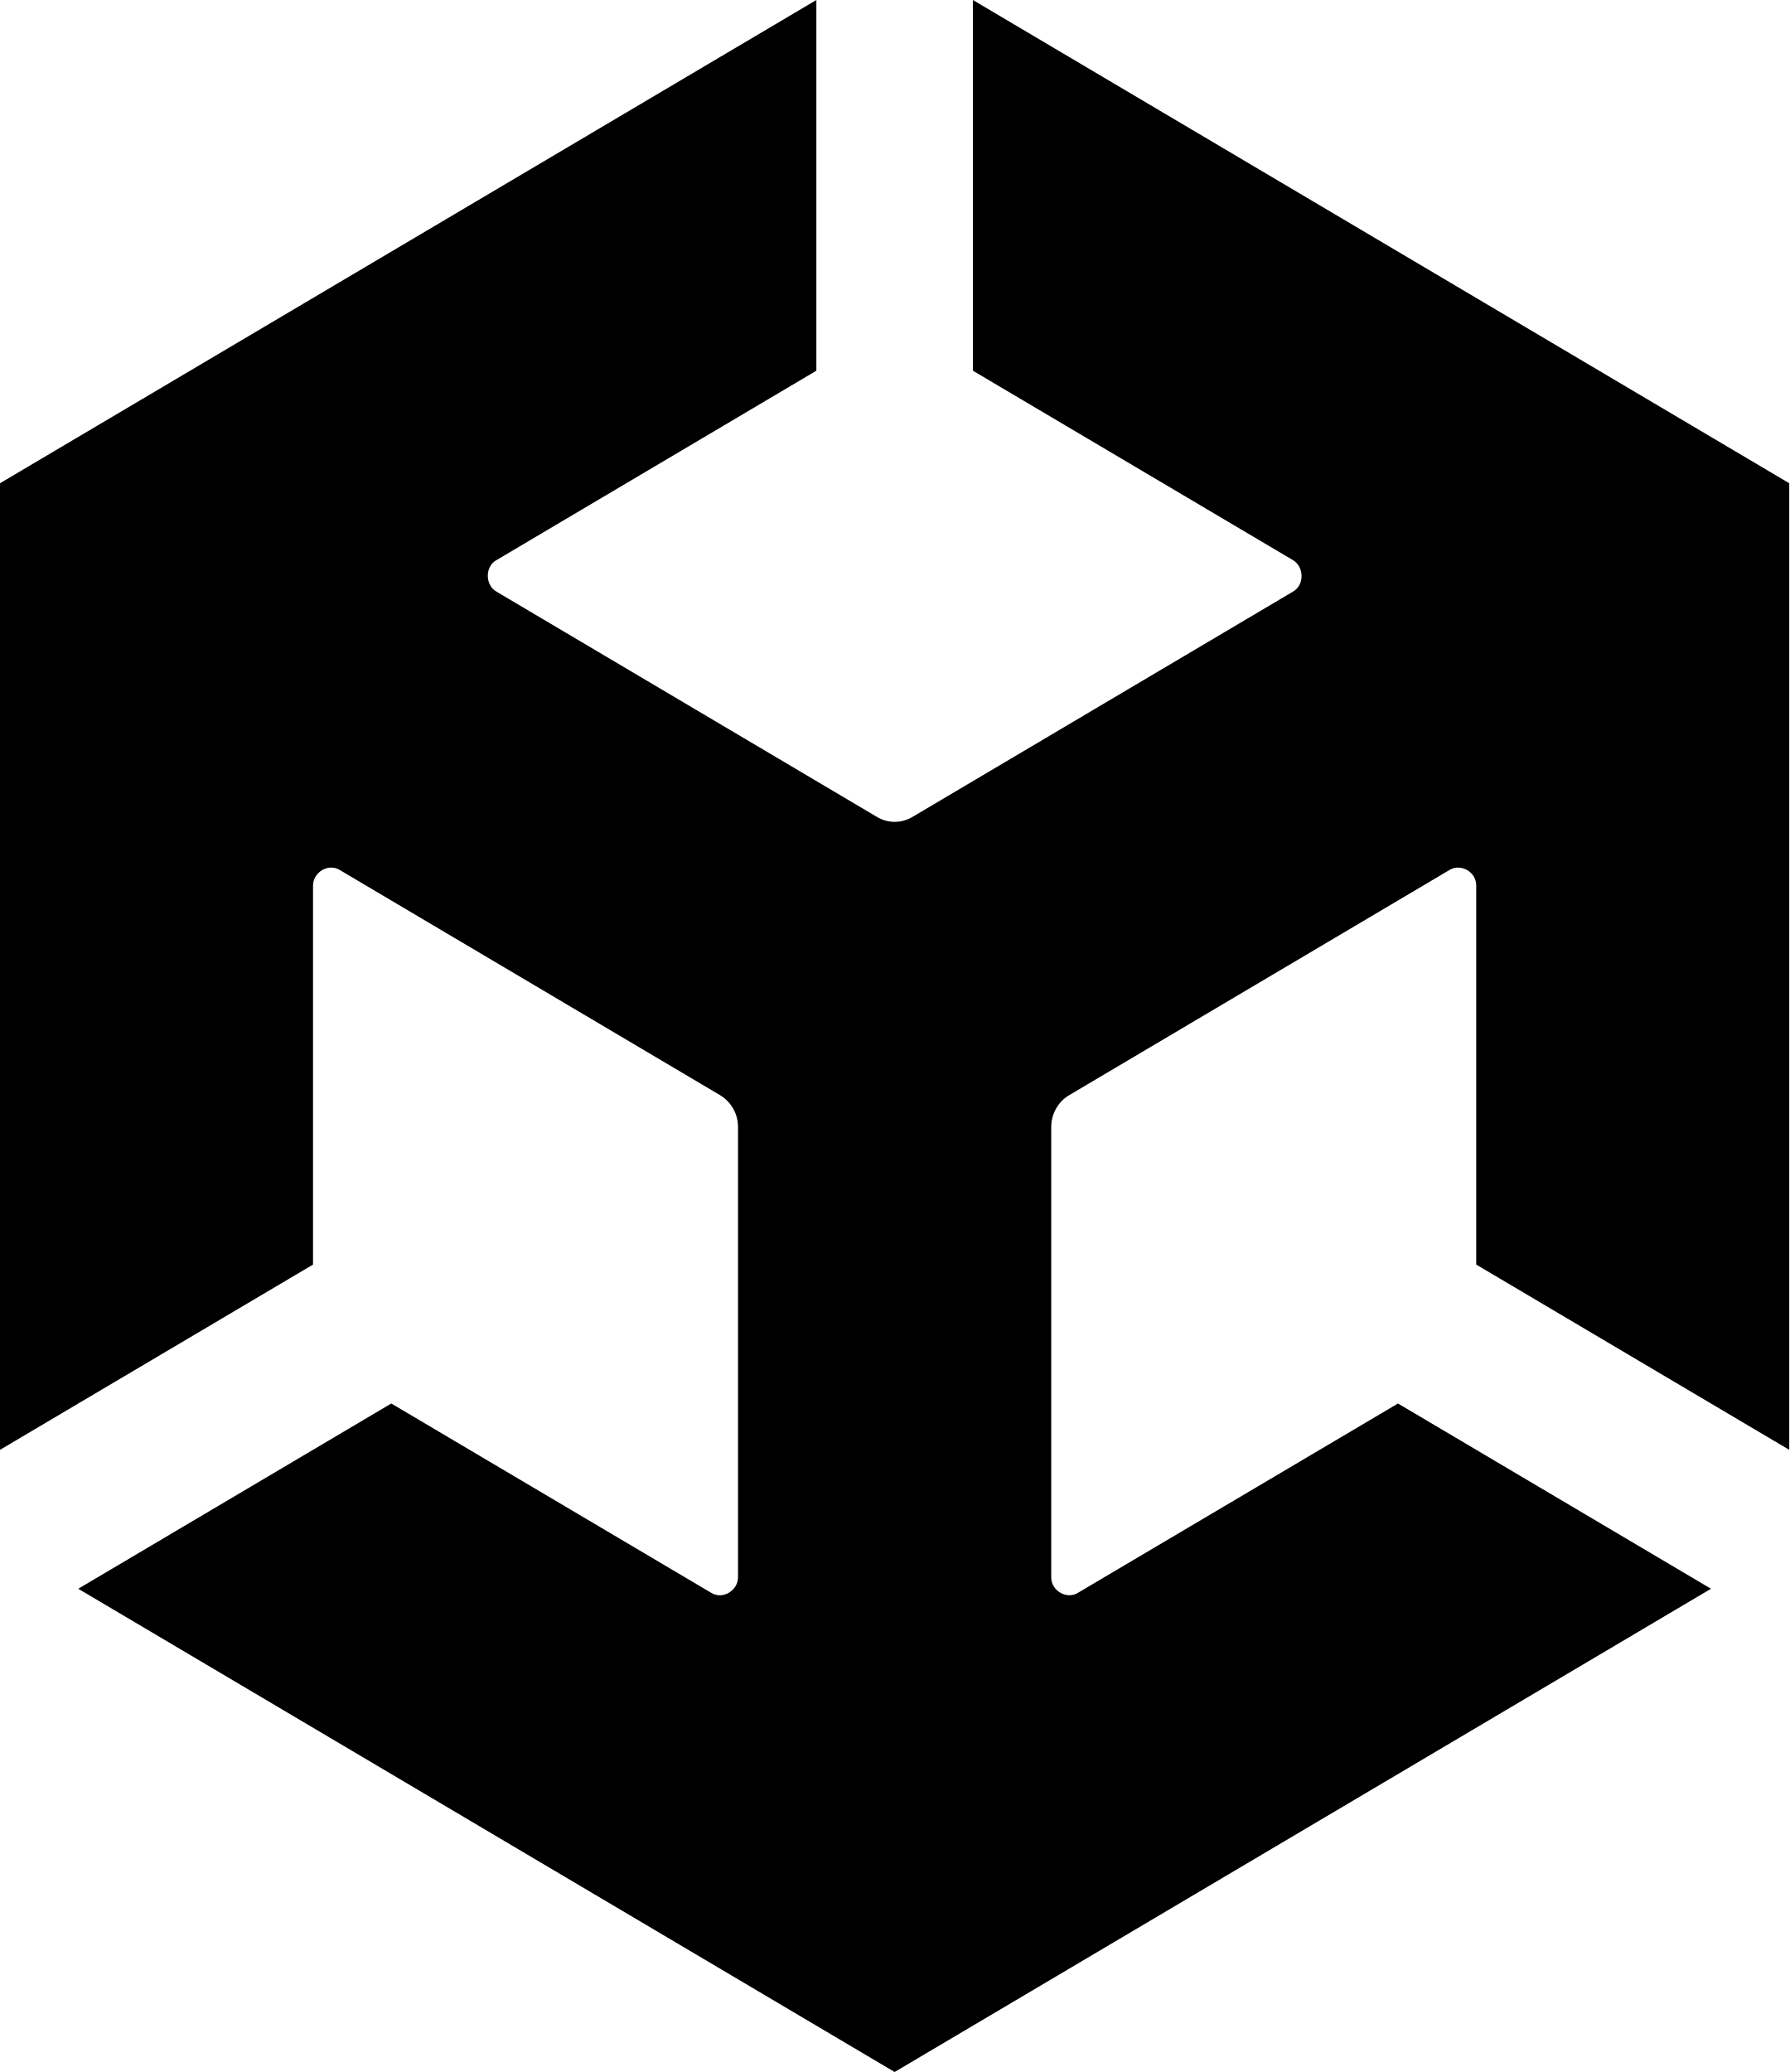
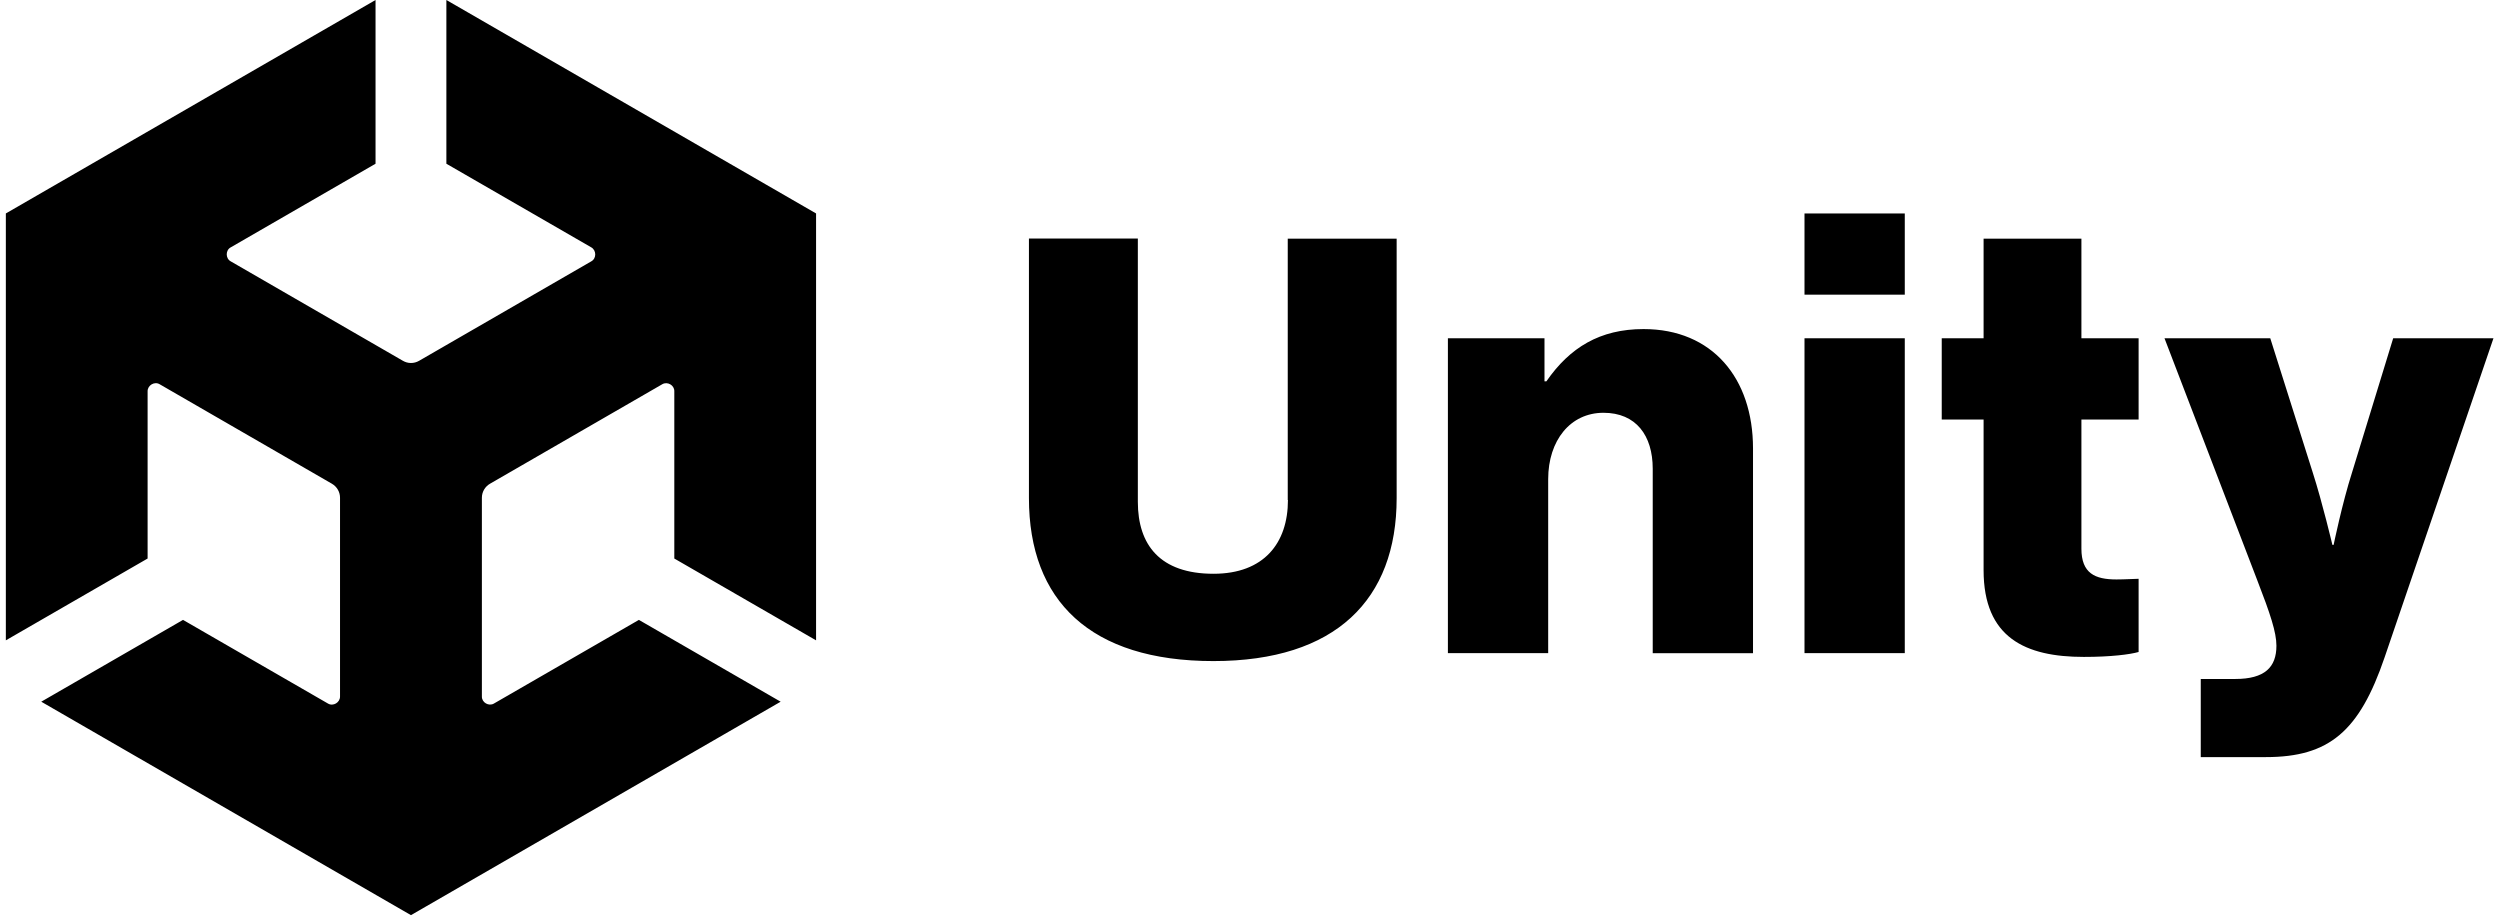
- <svg xmlns="http://www.w3.org/2000/svg" viewBox="0 0 19 22" fill="none">
-   <path d="M10.331 3.936L13.728 5.946C13.85 6.017 13.855 6.213 13.728 6.283L9.691 8.673C9.569 8.746 9.425 8.742 9.311 8.673L5.274 6.283C5.15 6.215 5.147 6.014 5.274 5.946L8.669 3.936V0L0 5.131V15.394L3.324 13.427V9.406C3.322 9.263 3.486 9.161 3.609 9.238L7.646 11.628C7.768 11.701 7.837 11.831 7.837 11.965V16.744C7.839 16.887 7.675 16.989 7.552 16.912L4.155 14.902L0.831 16.869L9.5 22L18.169 16.869L14.845 14.902L11.447 16.912C11.328 16.987 11.159 16.889 11.163 16.744V11.965C11.163 11.822 11.241 11.694 11.354 11.628L15.391 9.238C15.511 9.163 15.68 9.258 15.676 9.406V13.427L19 15.394V5.131L10.331 0V3.936Z" fill="#000" />
+ <svg xmlns="http://www.w3.org/2000/svg" viewBox="0 0 264 97" fill="none">
+   <path fill="#000" d="M136.006 52.8c0 4.55-2.53 7.79-7.86 7.79-5.65 0-7.99-3.05-7.99-7.6v-27.8h-11.5V52.6c0 10.85 6.49 17.21 19.48 17.21 12.92 0 19.35-6.49 19.35-17.21V25.2h-11.5v27.6h.02ZM173.558 34.75c-4.61 0-7.79 1.95-10.26 5.52h-.2v-4.55h-10.2v33.25h10.59V50.6c0-4.09 2.34-7.01 5.84-7.01 3.44 0 5.2 2.4 5.2 5.91v19.48h10.59V47.35c0-7.4-4.29-12.6-11.56-12.6ZM201.145 22.54h-10.59v8.58h10.59v-8.58ZM201.145 35.72h-10.59v33.25h10.59V35.72ZM219.797 25.2h-10.33v10.52h-4.42v8.58h4.42v15.91c0 7.14 4.42 9.16 10.59 9.16 2.86 0 4.87-.26 5.78-.52v-7.73c-.39 0-1.43.07-2.34.07-2.27 0-3.7-.65-3.7-3.25V44.3h6.04v-8.58h-6.04V25.2ZM248.38 49.88c-1.04 3.25-1.95 7.66-1.95 7.66h-.13s-1.04-4.42-2.08-7.66l-4.48-14.16h-11.17l9.81 25.59c1.36 3.51 2.01 5.46 2.01 6.88 0 2.27-1.23 3.51-4.35 3.51h-3.64v8.25h6.88c6.69 0 9.87-2.73 12.53-10.52l11.5-33.71h-10.59l-4.34 14.16ZM47.137 17.29l15.3 8.83c.55.31.57 1.17 0 1.48l-18.18 10.5c-.55.32-1.2.3-1.71 0l-18.18-10.5c-.56-.3-.57-1.18 0-1.48l15.29-8.83V0L.617 22.54v45.08l14.97-8.64V41.32c-.01-.63.73-1.08 1.28-.74l18.18 10.5c.55.32.86.89.86 1.48v20.99c.01.63-.73 1.08-1.28.74l-15.3-8.83-14.97 8.64 39.04 22.54 39.04-22.54-14.97-8.64-15.3 8.83c-.54.33-1.3-.1-1.28-.74V52.56c0-.63.35-1.19.86-1.48l18.18-10.5c.54-.33 1.3.09 1.28.74v17.66l14.97 8.64V22.54L47.137 0v17.29Z" />
</svg>
